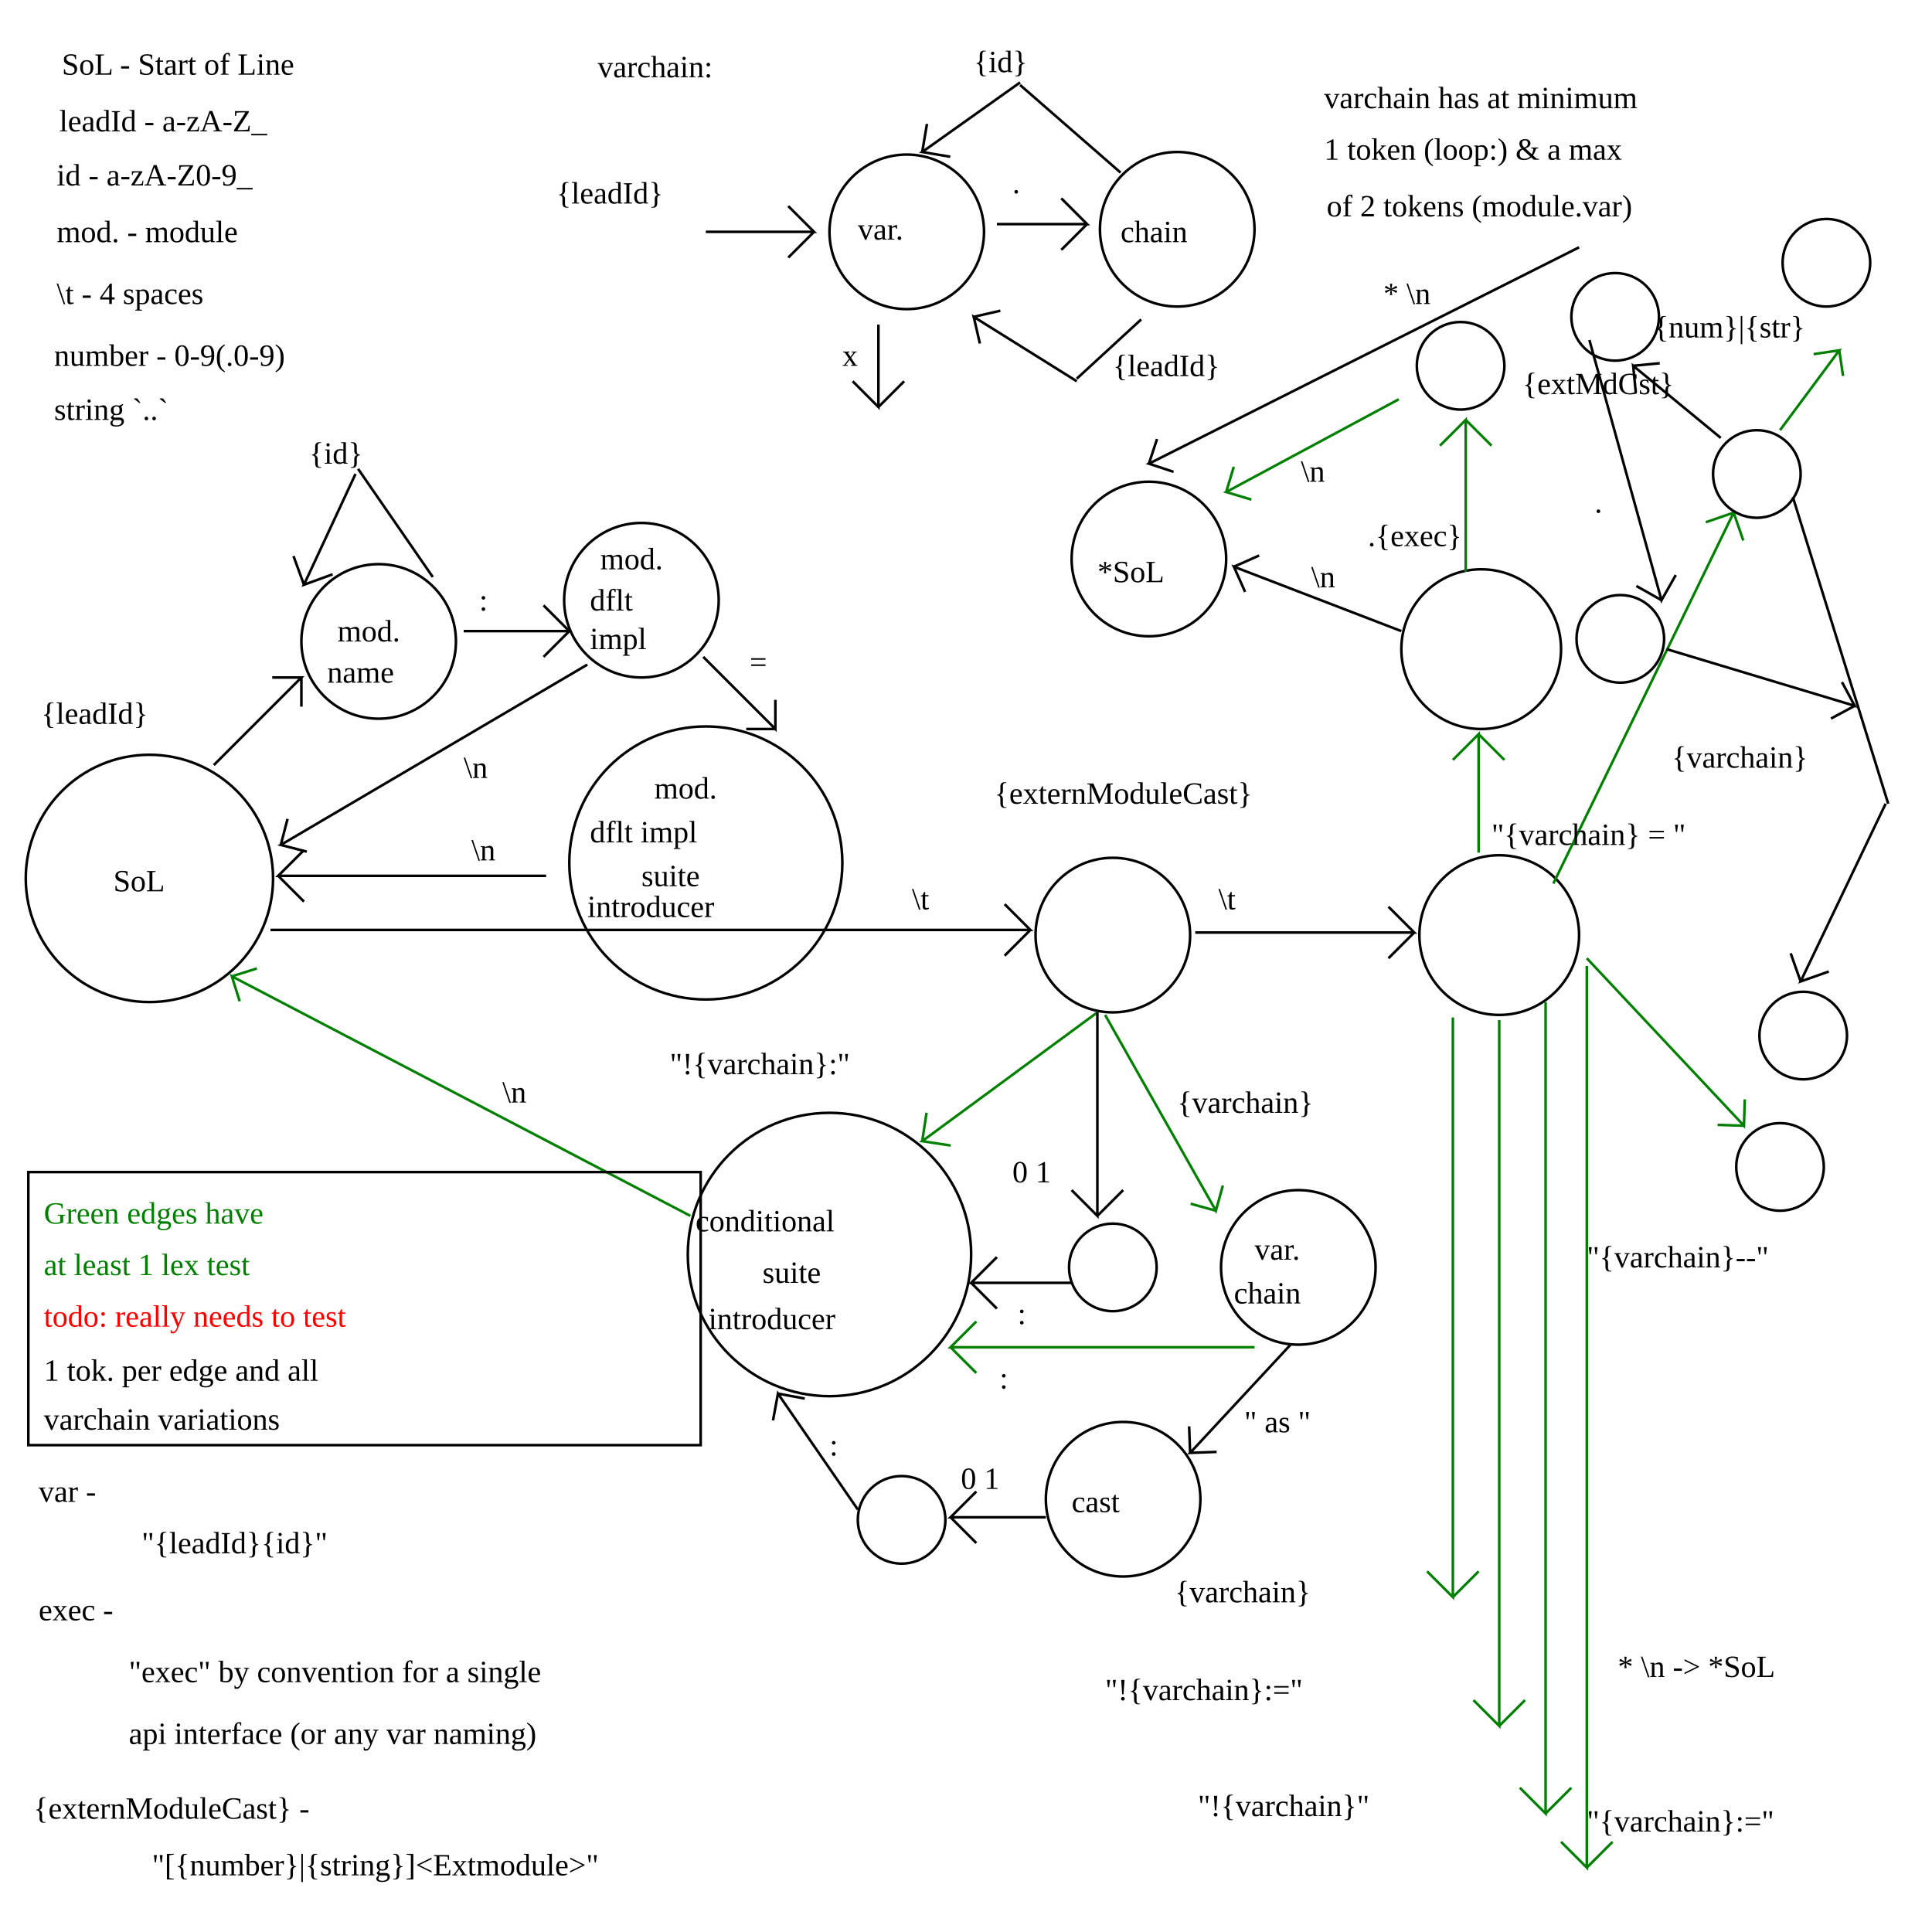
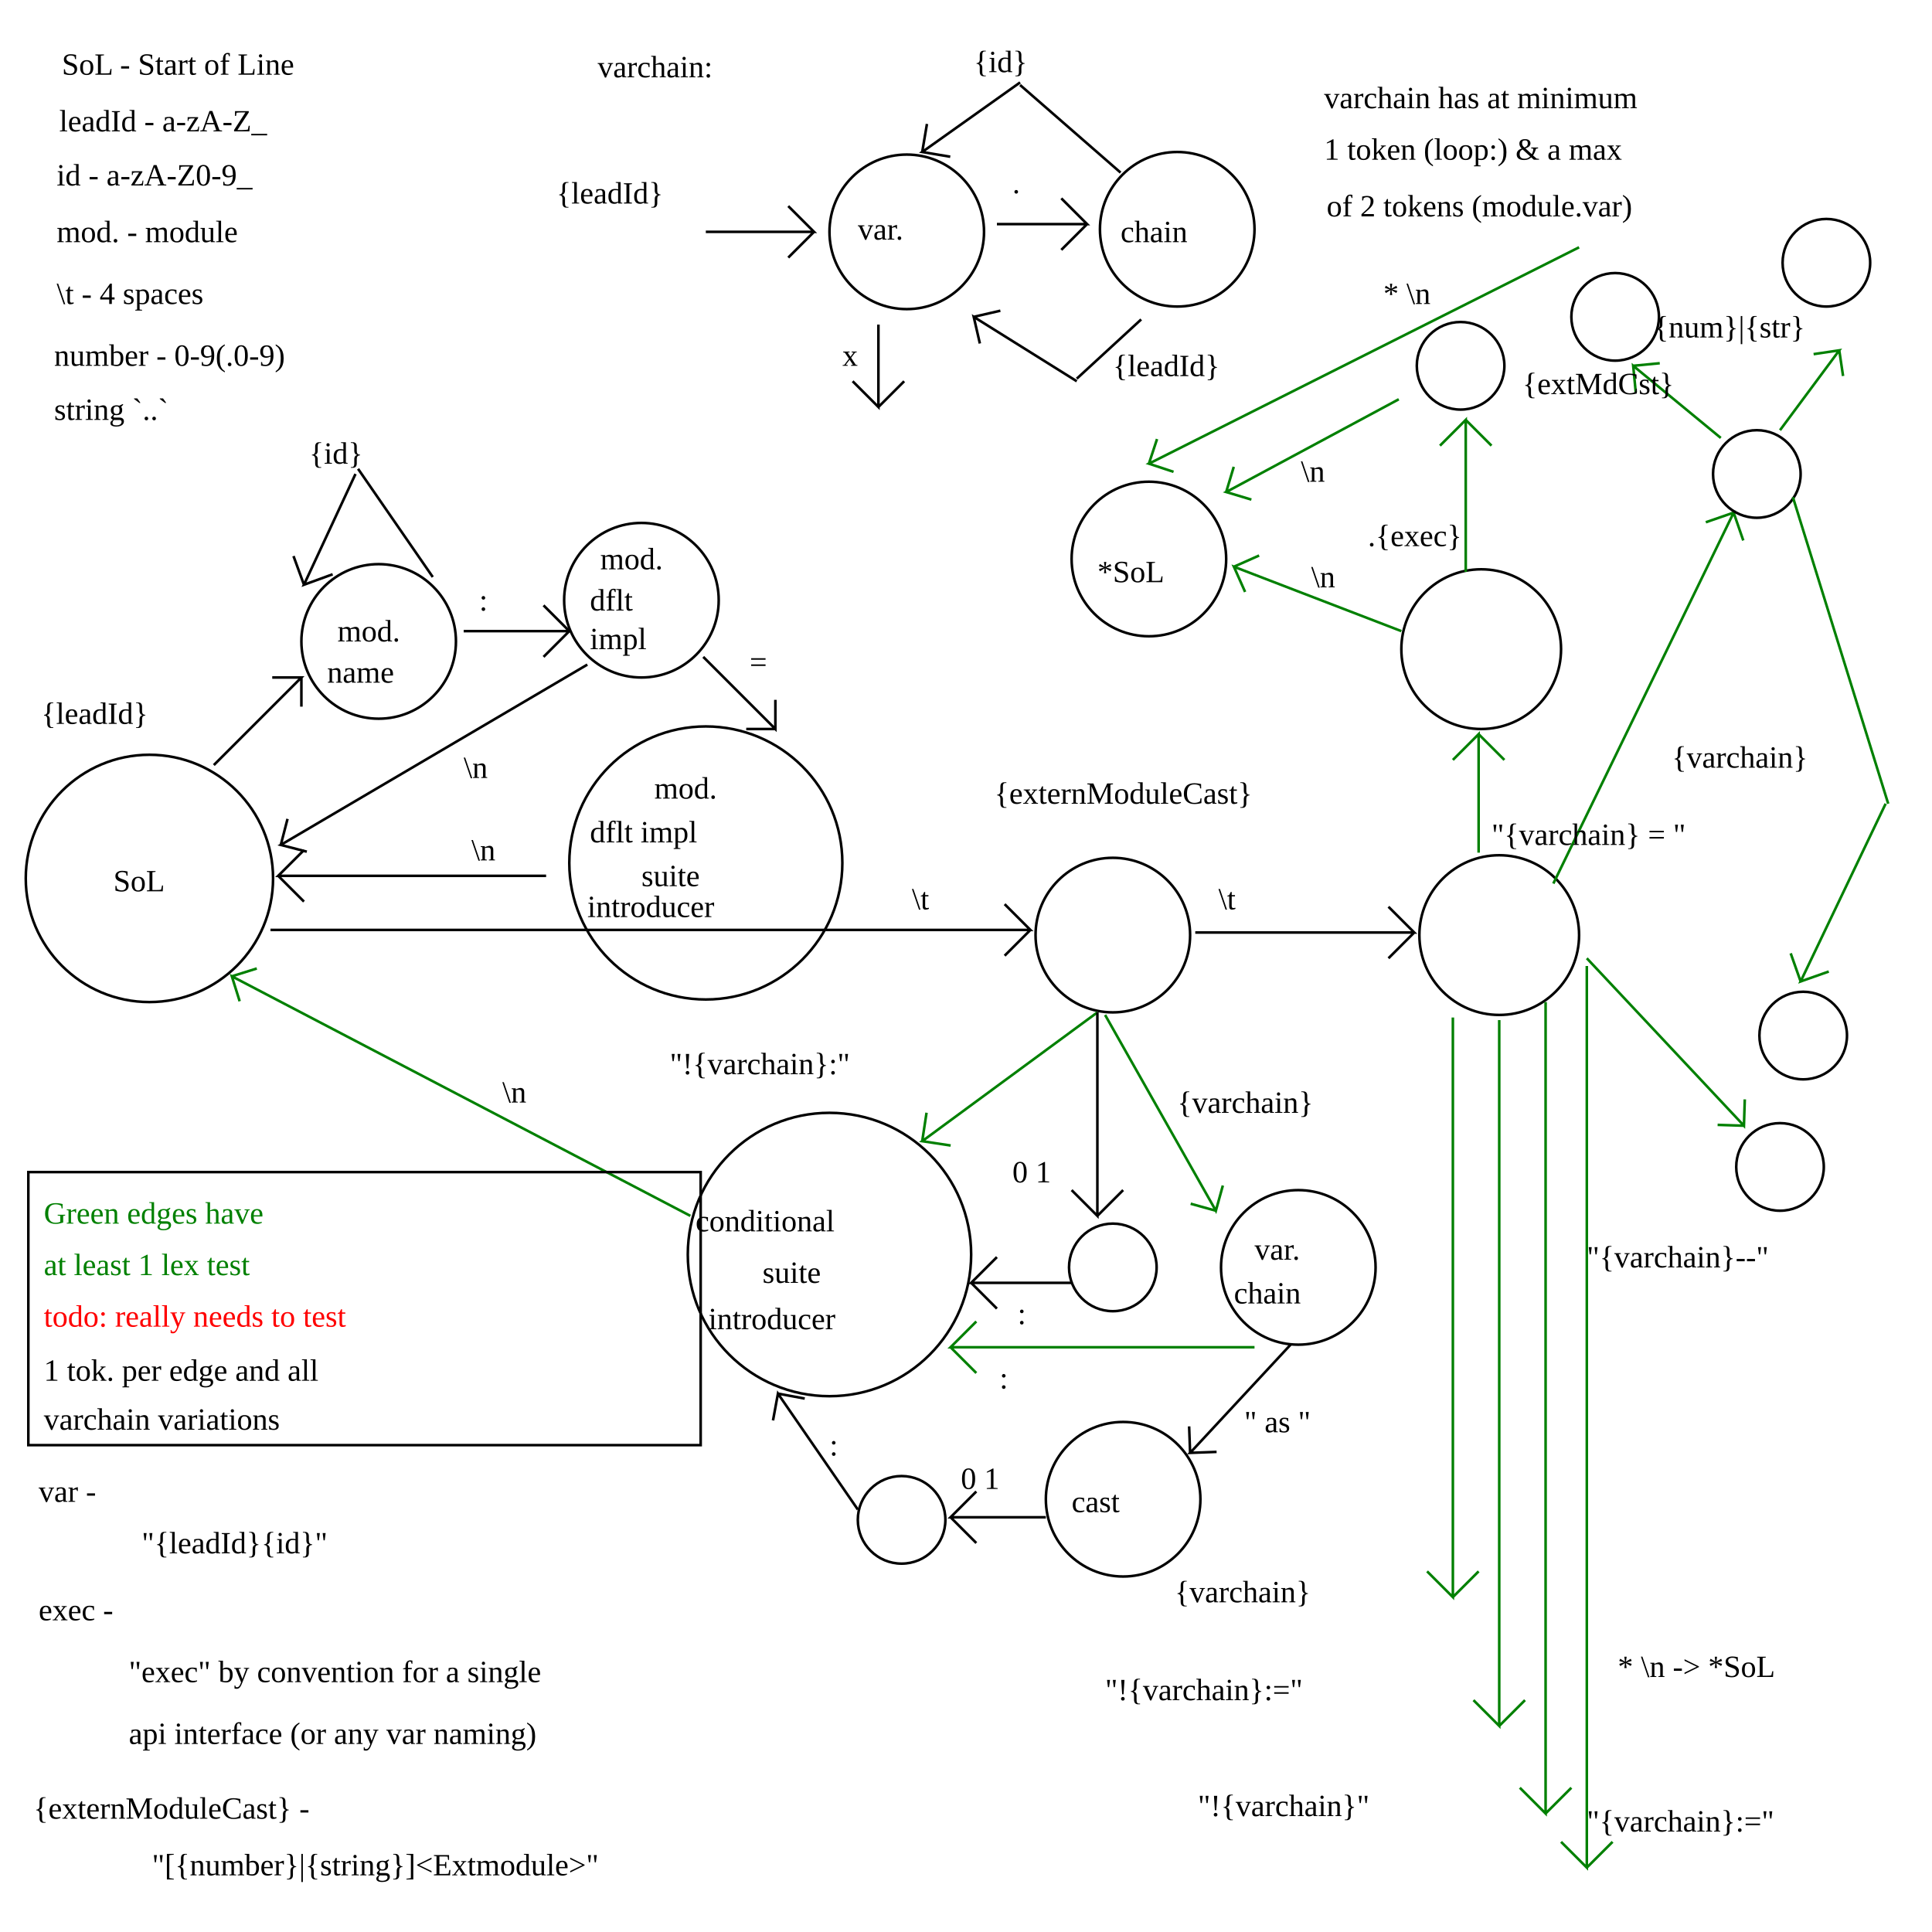
<svg xmlns="http://www.w3.org/2000/svg" version="1.1" width="750" height="750" viewBox="0,0,750,750">
  <circle cx="58" cy="341" r="48" fill="transparent" stroke="black" stroke-width="1" id="circle1" />
  <text x="44" y="346" fill="black" id="text1">SoL</text>
  <text x="24" y="29" fill="black" id="text2">SoL - Start of Line</text>
  <text x="333" y="93" fill="black" id="text3">var.</text>
  <circle cx="352" cy="90" r="30" fill="transparent" stroke="black" stroke-width="1" id="circle2" />
  <text x="232" y="30" fill="black" id="text4">varchain:</text>
  <polyline points="387 87 422 87 412 77 422 87 412 97" stroke="black" fill="transparent" stroke-width="1" id="polyline1" />
  <text x="435" y="94" fill="black" id="text5">chain</text>
  <circle cx="457" cy="89" r="30" fill="transparent" stroke="black" stroke-width="1" id="circle3" />
  <text x="393" y="75" fill="black" id="text6">.</text>
  <line x1="418" y1="147" x2="443" y2="124" stroke="black" stroke-width="1" id="line1" />
  <polyline points="418 148 378 123 380.386 133.341 378 123 388.341 120.614" stroke="black" fill="transparent" stroke-width="1" id="polyline2" />
  <text x="432" y="146" fill="black" id="text7">{leadId}</text>
  <line x1="396" y1="33" x2="435" y2="67" stroke="black" stroke-width="1" id="line2" />
  <polyline points="396 32 358 59 368.886 60.842 358 59 359.842 48.114" stroke="black" fill="transparent" stroke-width="1" id="polyline3" />
  <text x="378" y="28" fill="black" id="text8">{id}</text>
  <text x="23" y="51" fill="black" id="text9">leadId - a-zA-Z_</text>
  <text x="22" y="72" fill="black" id="text10">id - a-zA-Z0-9_</text>
  <polyline points="274 90 316 90 306 80 316 90 306 100" stroke="black" fill="transparent" stroke-width="1" id="polyline4" />
  <text x="216" y="79" fill="black" id="text11">{leadId}</text>
  <polyline points="341 126 341 158 331 148 341 158 351 148" stroke="black" fill="transparent" stroke-width="1" id="polyline5" />
  <text x="327" y="142" fill="black" id="text12">x</text>
  <polyline points="83 297 117 263 105.686 263 117 263 117 274.314" stroke="black" fill="transparent" stroke-width="1" id="polyline6" />
  <text x="16" y="281" fill="black" id="text13">{leadId}</text>
  <text x="131" y="249" fill="black" id="text14">mod.</text>
  <circle cx="147" cy="249" r="30" fill="transparent" stroke="black" stroke-width="1" id="circle4" />
  <text x="22" y="94" fill="black" id="text15">mod. - module</text>
  <text x="127" y="265" fill="black" id="text16">name</text>
  <line x1="139" y1="182" x2="168" y2="224" stroke="black" stroke-width="1" id="line3" />
  <text x="120" y="180" fill="black" id="text17">{id}</text>
  <polyline points="138 184 118 227 129.137 222.934 118 227 113.934 215.863" stroke="black" fill="transparent" stroke-width="1" id="polyline7" />
  <polyline points="180 245 221 245 211 235 221 245 211 255" stroke="black" fill="transparent" stroke-width="1" id="polyline8" />
  <text x="186" y="237" fill="black" id="text18">:</text>
  <circle cx="274" cy="335" r="53" fill="transparent" stroke="black" stroke-width="1" id="circle5" />
  <text x="229" y="327" fill="black" id="text19">dflt impl</text>
  <text x="254" y="310" fill="black" id="text20">mod.</text>
  <text x="249" y="344" fill="black" id="text21">suite</text>
  <text x="228" y="356" fill="black" id="text22">introducer</text>
  <text x="229" y="237" fill="black" id="text24">dflt</text>
  <text x="233" y="221" fill="black" id="text23">mod.</text>
  <circle cx="249" cy="233" r="30" fill="transparent" stroke="black" stroke-width="1" id="circle6" />
  <text x="229" y="252" fill="black" id="text25">impl</text>
  <polyline points="273 255 301 283 301 271.686 301 283 289.686 283" stroke="black" fill="transparent" stroke-width="1" id="polyline9" />
  <text x="291" y="261" fill="black" id="text26">=</text>
  <polyline points="228 258 109 328 119.107 330.62 109 328 111.62 317.893" stroke="black" fill="transparent" stroke-width="1" id="polyline10" />
  <text x="180" y="302" fill="black" id="text27">\n</text>
  <polyline points="212 340 108 340 118 330 108 340 118 350" stroke="black" fill="transparent" stroke-width="1" id="polyline11" />
  <text x="183" y="334" fill="black" id="text28">\n</text>
  <polyline points="105 361 400 361 390 351 400 361 390 371" stroke="black" fill="transparent" stroke-width="1" id="polyline12" />
  <text x="22" y="118" fill="black" id="text29">\t - 4 spaces</text>
  <text x="354" y="353" fill="black" id="text30">\t</text>
  <circle cx="432" cy="363" r="30" fill="transparent" stroke="black" stroke-width="1" id="circle7" />
  <polyline points="464 362 549 362 539 352 549 362 539 372" stroke="black" fill="transparent" stroke-width="1" id="polyline13" />
  <text x="473" y="353" fill="black" id="text31">\t</text>
  <circle cx="582" cy="363" r="31" fill="transparent" stroke="black" stroke-width="1" id="circle8" />
  <polyline points="426 393 358 443 369.043 444.685 358 443 359.685 431.957" stroke="green" fill="transparent" stroke-width="1" id="polyline14" />
  <polyline points="426 393 426 472 416 462 426 472 436 462" stroke="black" fill="transparent" stroke-width="1" id="polyline15" />
  <polyline points="429 394 472 470 474.713 460.216 472 470 462.216 467.287" stroke="green" fill="transparent" stroke-width="1" id="polyline16" />
  <circle cx="432" cy="492" r="17" fill="transparent" stroke="black" stroke-width="1" id="circle9" />
  <text x="393" y="459" fill="black" id="text35">0 1</text>
  <circle cx="322" cy="487" r="55" fill="transparent" stroke="black" stroke-width="1" id="circle10" />
  <text x="270" y="478" fill="black" id="text36">conditional</text>
  <text x="296" y="498" fill="black" id="text37">suite</text>
  <text x="275" y="516" fill="black" id="text38">introducer</text>
  <polyline points="268 472 90 379 93.039 388.689 90 379 99.689 375.961" stroke="green" fill="transparent" stroke-width="1" id="polyline17" />
  <polyline points="416 498 377 498 387 488 377 498 387 508" stroke="black" fill="transparent" stroke-width="1" id="polyline18" />
  <text x="395" y="514" fill="black" id="text39">:</text>
  <text x="260" y="417" fill="black" id="text40">"!{varchain}:"</text>
  <circle cx="504" cy="492" r="30" fill="transparent" stroke="black" stroke-width="1" id="circle11" />
  <text x="457" y="432" fill="black" id="text41">{varchain}</text>
  <text x="487" y="489" fill="black" id="text42">var.</text>
  <text x="479" y="506" fill="black" id="text43">chain</text>
  <circle cx="436" cy="582" r="30" fill="transparent" stroke="black" stroke-width="1" />
  <text x="416" y="587" fill="black" id="text44">cast</text>
  <polyline points="501 522 462 564 472.28 563.619 462 564 461.619 553.72" stroke="black" fill="transparent" stroke-width="1" id="polyline19" />
  <text x="483" y="556" fill="black" id="text45">" as "</text>
  <circle cx="350" cy="590" r="17" fill="transparent" stroke="black" stroke-width="1" />
  <polyline points="406 589 369 589 379 579 369 589 379 599" stroke="black" fill="transparent" stroke-width="1" id="polyline20" />
  <text x="373" y="578" fill="black" id="text46">0 1</text>
  <polyline points="333 586 302 541 300.084 551.401 302 541 312.401 542.916" stroke="black" fill="transparent" stroke-width="1" id="polyline21" />
  <text x="322" y="565" fill="black" id="text47">:</text>
  <text x="195" y="428" fill="black" id="text48">\n</text>
  <polyline points="487 523 369 523 379 513 369 523 379 533" stroke="green" fill="transparent" stroke-width="1" id="polyline22" />
  <text x="388" y="539" fill="black" id="text49">:</text>
  <text x="514" y="42" fill="black" id="text50">varchain has at minimum</text>
  <text x="514" y="62" fill="black" id="text51">1 token (loop:) &amp; a max</text>
  <text x="515" y="84" fill="black" id="text52">of 2 tokens (module.var)</text>
  <polyline points="582 396 582 670 572 660 582 670 592 660" stroke="green" fill="transparent" stroke-width="1" id="polyline23" />
  <text x="429" y="660" fill="black" id="text53">"!{varchain}:="</text>
  <polyline points="600 389 600 704 590 694 600 704 610 694" stroke="green" fill="transparent" stroke-width="1" id="polyline24" />
  <text x="465" y="705" fill="black" id="text54">"!{varchain}"</text>
  <polyline points="616 375 616 725 606 715 616 725 626 715" stroke="green" fill="transparent" stroke-width="1" id="polyline25" />
  <text x="616" y="711" fill="black" id="text55">"{varchain}:="</text>
  <polyline points="564 395 564 620 554 610 564 620 574 610" stroke="green" fill="transparent" stroke-width="1" id="polyline26" />
  <text x="456" y="622" fill="black" id="text56">{varchain}</text>
  <polyline points="574 331 574 285 564 295 574 285 584 295" stroke="green" fill="transparent" stroke-width="1" id="polyline27" />
  <text x="21" y="142" fill="black" id="text58">number - 0-9(.0-9)</text>
  <text x="21" y="163" fill="black" id="text59">string `..`</text>
  <circle cx="575" cy="252" r="31" fill="transparent" stroke="black" stroke-width="1" id="circle12" />
-   <polyline points="544 245 479 220 483.351 229.791 479 220 488.791 215.649" stroke="black" fill="transparent" stroke-width="1" id="polyline28" />
+   <polyline points="544 245 479 220 483.351 229.791 479 220 488.791 215.649" stroke="green" fill="transparent" stroke-width="1" id="polyline28" />
  <text x="509" y="228" fill="black" id="text60">\n</text>
  <circle cx="446" cy="217" r="30" fill="transparent" stroke="black" stroke-width="1" id="circle13" />
  <text x="426" y="226" fill="black" id="text61">*SoL</text>
  <polyline points="569 222 569 163 559 173 569 163 579 173" stroke="green" fill="transparent" stroke-width="1" id="polyline29" />
  <text x="531" y="212" fill="black" id="text62">.{exec}</text>
  <text x="15" y="629" fill="black" id="text63">exec -</text>
  <text x="50" y="677" fill="black" id="text64">api interface (or any var naming)</text>
  <text x="50" y="653" fill="black" id="text65">"exec" by convention for a single</text>
  <circle cx="567" cy="142" r="17" fill="transparent" stroke="black" stroke-width="1" id="circle14" />
  <polyline points="543 155 476 191 485.783 193.945 476 191 478.945 181.217" stroke="green" fill="transparent" stroke-width="1" id="polyline30" />
  <text x="505" y="187" fill="black" id="text66">\n</text>
  <text x="628" y="651" fill="black" id="text67">* \n -&gt; *SoL</text>
  <polyline points="603 343 673 199 662.191 202.738 673 199 676.738 209.809" stroke="green" fill="transparent" stroke-width="1" id="polyline31" />
  <text x="579" y="328" fill="black" id="text68">"{varchain} = "</text>
  <circle cx="682" cy="184" r="17" fill="transparent" stroke="black" stroke-width="1" id="circle15" />
  <circle cx="709" cy="102" r="17" fill="transparent" stroke="black" stroke-width="1" id="circle16" />
  <circle cx="627" cy="123" r="17" fill="transparent" stroke="black" stroke-width="1" id="circle19" />
-   <polyline points="668 170 634 142 634.998 152.315 634 142 644.315 141.002" stroke="black" fill="transparent" stroke-width="1" id="polyline32" />
+   <polyline points="668 170 634 142 634.998 152.315 634 142 644.315 141.002" stroke="green" fill="transparent" stroke-width="1" id="polyline32" />
  <polyline points="691 167 714 136 704.039 137.476 714 136 715.476 145.961" stroke="green" fill="transparent" stroke-width="1" id="polyline33" />
  <text x="13" y="706" fill="black" id="text69">{externModuleCast} -</text>
  <text x="59" y="728" fill="black" id="text70">"[{number}|{string}]&lt;Extmodule&gt;"</text>
  <text x="386" y="312" fill="black" id="text71">{externModuleCast}</text>
  <text x="591" y="153" fill="black" id="text72">{extMdCst}</text>
-   <polyline points="613 96 446 180 455.565 183.163 446 180 449.163 170.435" stroke="black" fill="transparent" stroke-width="1" id="polyline34" />
+   <polyline points="613 96 446 180 455.565 183.163 446 180 449.163 170.435" stroke="green" fill="transparent" stroke-width="1" id="polyline34" />
  <text x="537" y="118" fill="black" id="text73">* \n</text>
  <text x="642" y="131" fill="black" id="text74">{num}|{str}</text>
-   <polyline points="732 312 699 381 709.928 377.143 699 381 695.143 370.072" stroke="black" fill="transparent" stroke-width="1" id="polyline35" />
+   <polyline points="732 312 699 381 709.928 377.143 699 381 695.143 370.072" stroke="green" fill="transparent" stroke-width="1" id="polyline35" />
  <circle cx="700" cy="402" r="17" fill="transparent" stroke="black" stroke-width="1" id="circle17" />
  <text x="649" y="298" fill="black" id="text75">{varchain}</text>
  <polyline points="616 372 677 437 677.325 426.776 677 437 666.776 436.675" stroke="green" fill="transparent" stroke-width="1" id="polyline36" />
  <text x="616" y="492" fill="black" id="text76">"{varchain}--"</text>
  <text x="15" y="583" fill="black" id="text77">var -</text>
  <text x="55" y="603" fill="black" id="text78">"{leadId}{id}"</text>
  <circle cx="691" cy="453" r="17" fill="transparent" stroke="black" stroke-width="1" id="circle18" />
-   <line x1="696" y1="193" x2="733" y2="312" stroke="black" stroke-width="1" id="line4" />
-   <circle cx="629" cy="248" r="17" fill="transparent" stroke="black" stroke-width="1" id="circle20" />
-   <polyline points="617 132 645 233 650.531 223.227 645 233 635.227 227.469" stroke="black" fill="transparent" stroke-width="1" id="polyline37" />
-   <polyline points="647 252 720 274 715.06 264.798 720 274 710.798 278.94" stroke="black" fill="transparent" stroke-width="1" id="polyline38" />
-   <text x="619" y="199" fill="black" id="text79">.</text>
+   <line x1="696" y1="193" x2="733" y2="312" stroke="green" stroke-width="1" id="line4" />
  <text x="17" y="475" fill="green" id="text80">Green edges have</text>
  <text x="17" y="495" fill="green" id="text81">at least 1 lex test</text>
  <text x="17" y="515" fill="red" id="text82">todo: really needs to test</text>
  <text x="17" y="536" fill="black" id="text83">1 tok. per edge and all</text>
  <text x="17" y="555" fill="black" id="text84">varchain variations</text>
  <rect rx="0" ry="0" x="11" y="455" width="261" height="106" stroke="black" fill="transparent" stroke-width="1" id="rect1" />
</svg>
